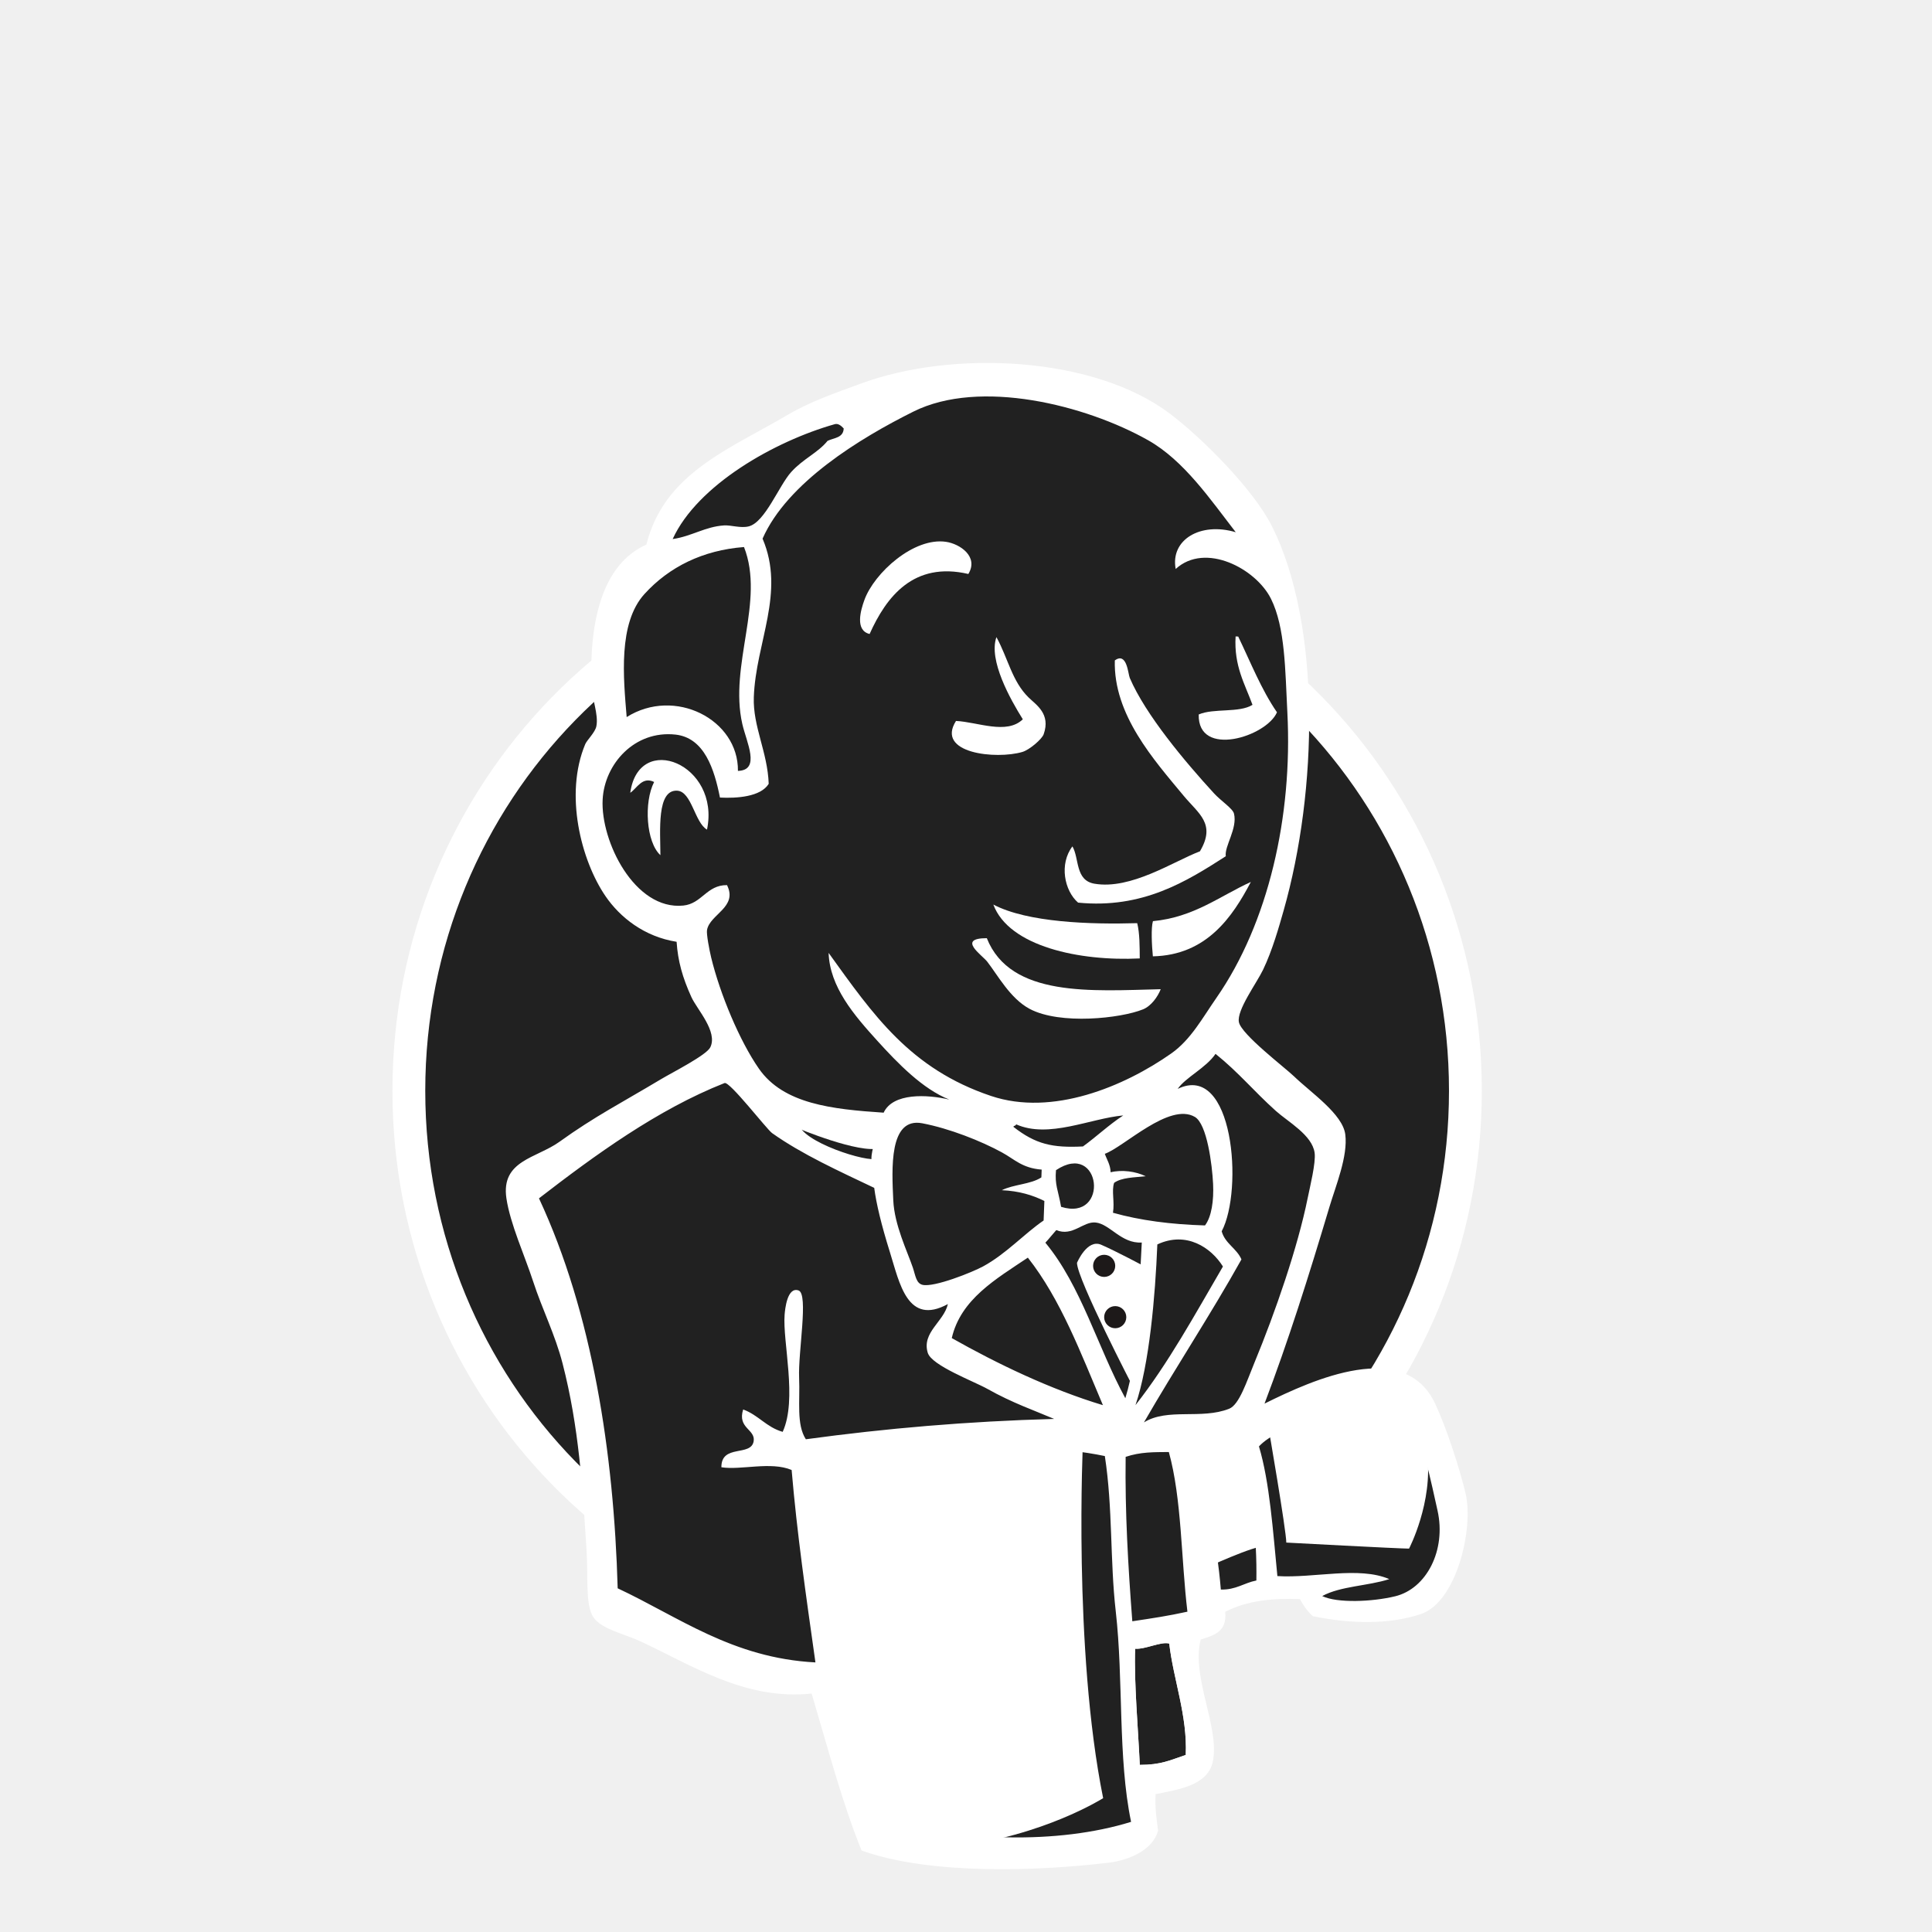
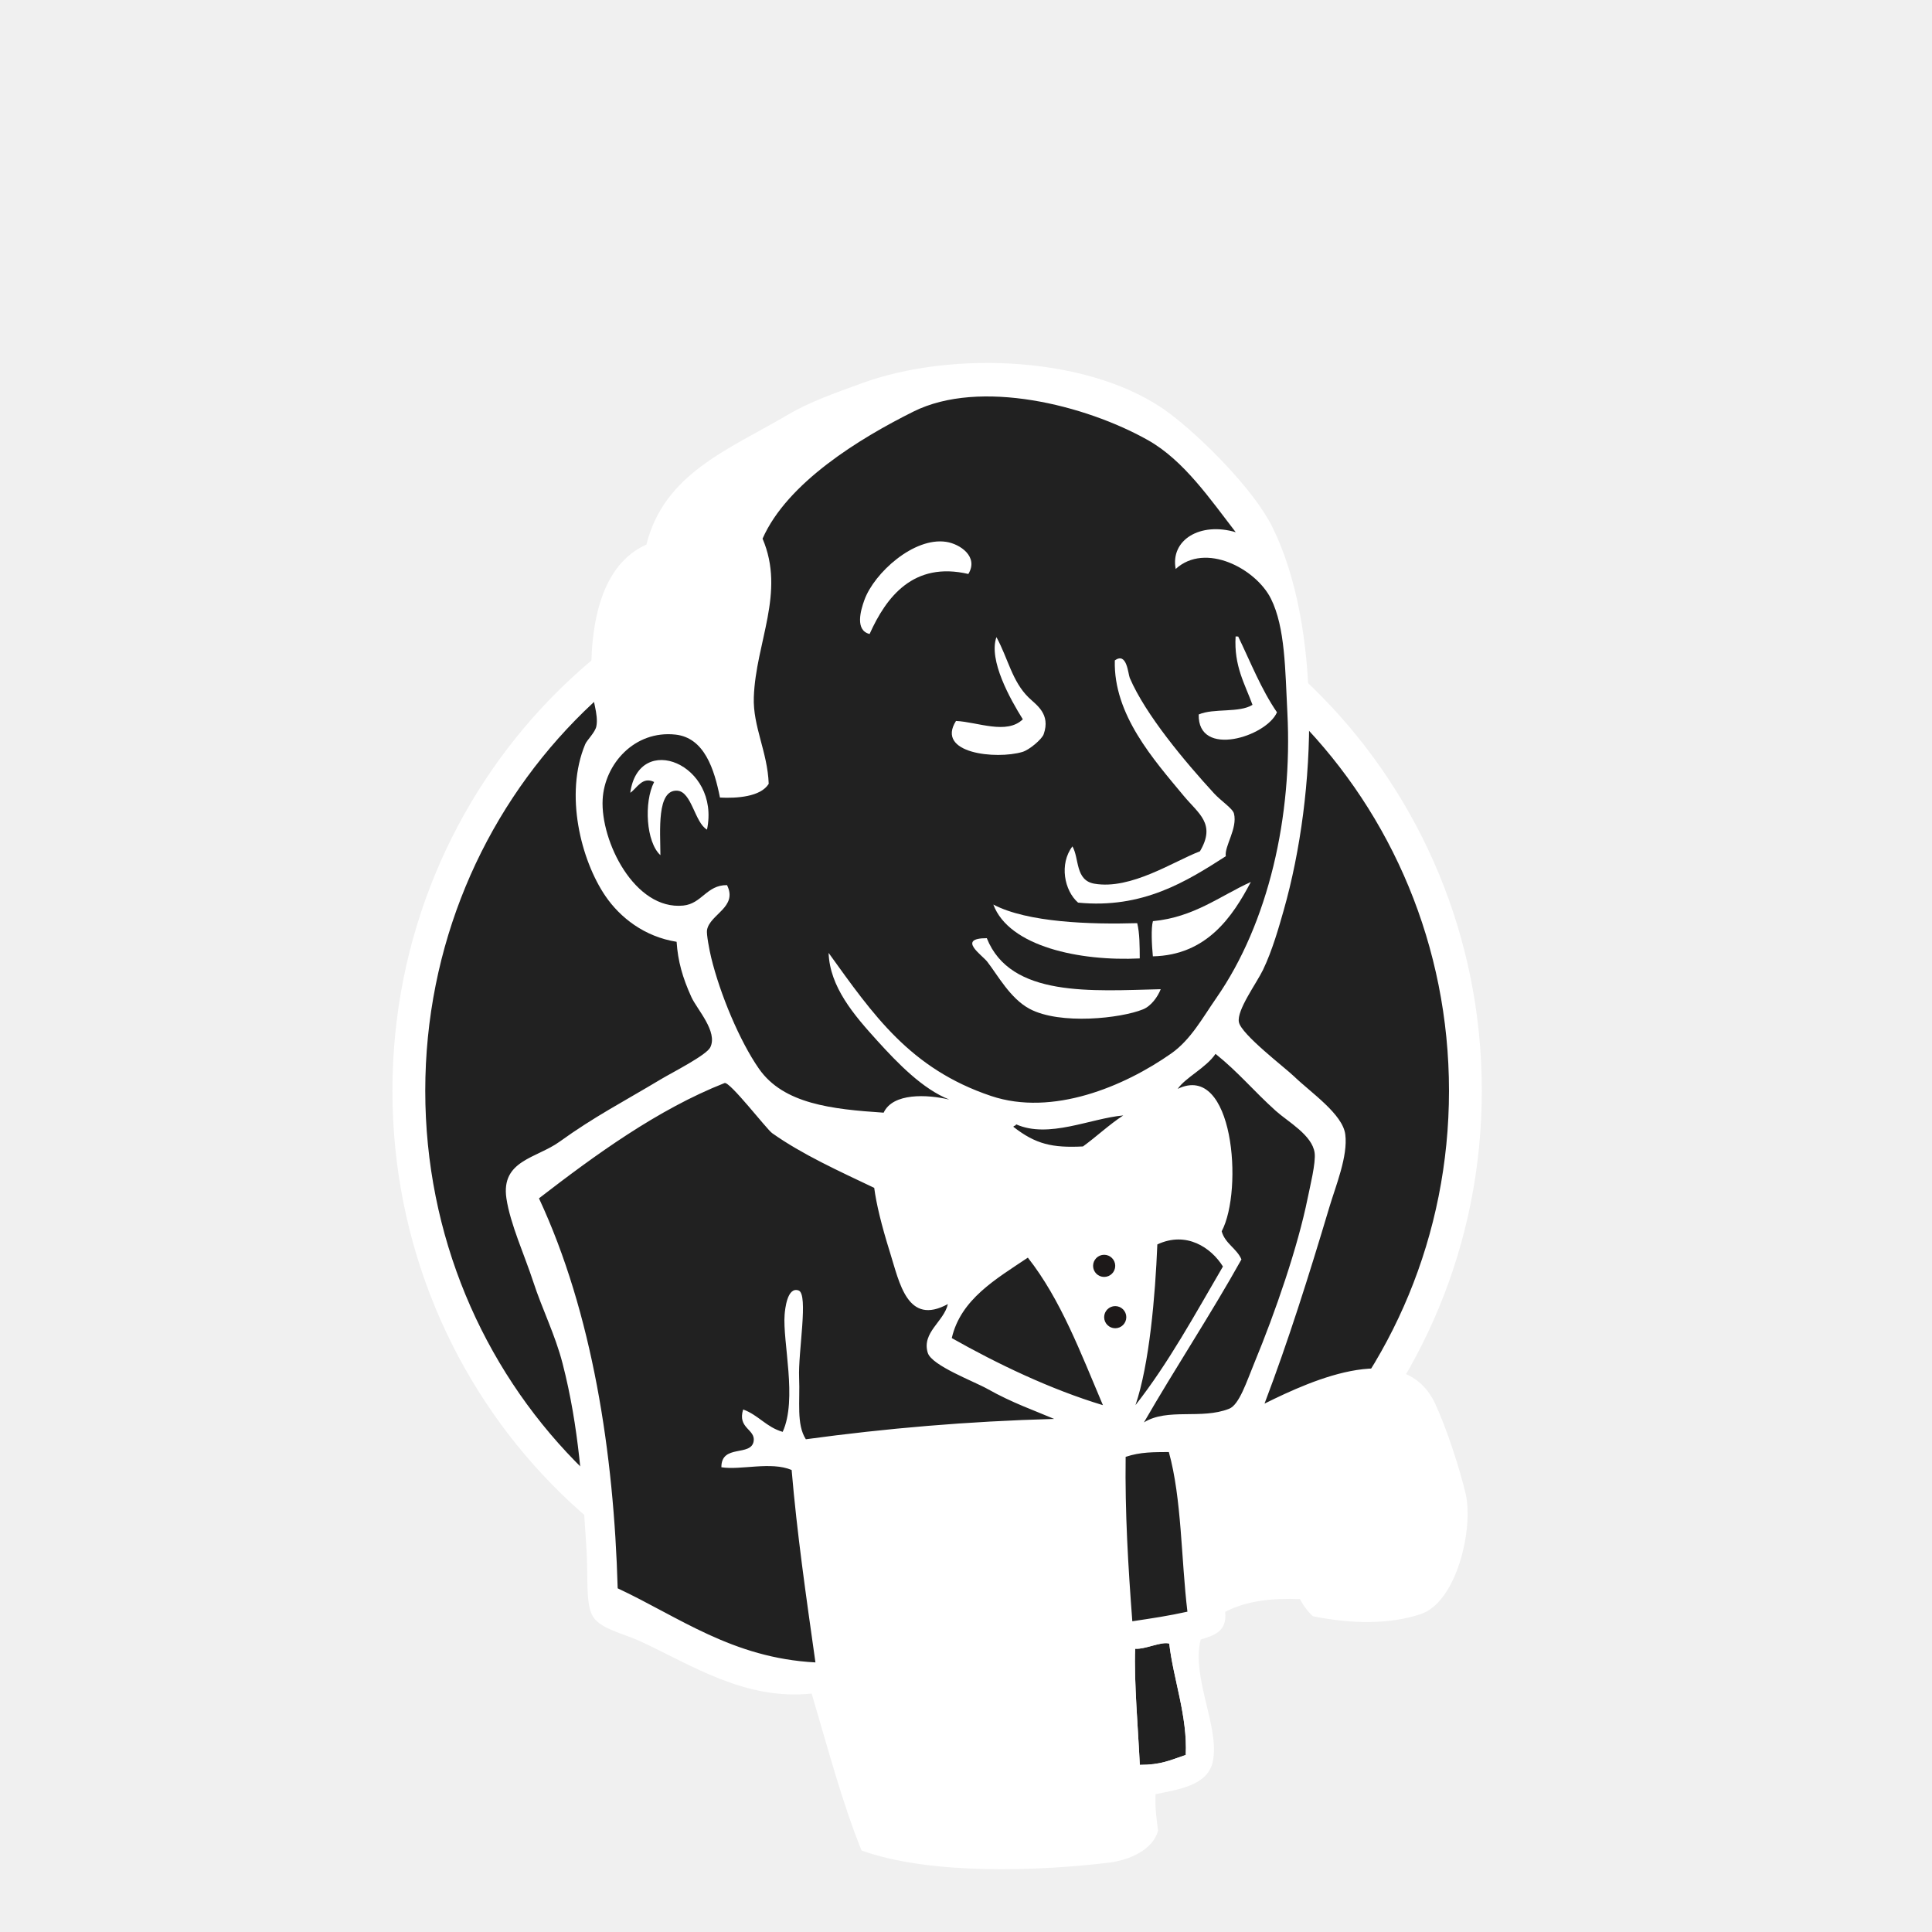
<svg xmlns="http://www.w3.org/2000/svg" id="svg2" version="1.1" width="40" height="40" viewBox="0 0 400 400" xml:space="preserve">
  <defs id="defs6">
    <clipPath clipPathUnits="userSpaceOnUse" id="clipPath18">
      <path d="M 0,2494.84 0,0 l 1804.34,0 0,2494.84 -1804.34,0 z" id="path20" />
    </clipPath>
  </defs>
  <g id="g10" transform="matrix(1.25,0,0,-1.25,0,312)                 translate(65 -60)">
    <g id="g3393">
      <path d="m 177.718,129.264 c 0,-49.429 -39.175,-89.499 -87.5,-89.499 -48.324,0 -87.499,40.07 -87.499,89.499 0,49.43 39.175,89.501 87.499,89.501 48.325,0 87.5,-40.071 87.5,-89.501" style="fill:#212121;fill-opacity:1;fill-rule:evenodd;stroke:none" id="path22" />
      <path d="m 6.284,107.098 c 0,0 -6.334,93.333 79.666,96 l -6,10 -46.666,-15.667 -13.334,-15.333 -11.666,-22.334 -6.667,-26 2,-17.333" style="fill:#212121;fill-opacity:1;fill-rule:nonzero;stroke:none" id="path24" />
      <path d="M 30.288,190.319 C 14.936,174.611 5.436,152.923 5.436,128.93 l 0,0 c 0,-23.988 9.5,-45.679 24.852,-61.384 l 0,0 C 45.648,51.841 66.815,42.15 90.217,42.15 l 0,0 c 23.402,0 44.571,9.691 59.929,25.396 l 0,0 c 15.351,15.705 24.853,37.396 24.853,61.384 l 0,0 c 0,23.993 -9.502,45.681 -24.853,61.389 l 0,0 c -15.358,15.702 -36.527,25.393 -59.929,25.395 l 0,0 C 66.815,215.712 45.648,206.021 30.288,190.319 l 0,0 z M 26.402,63.747 C 10.087,80.433 0,103.493 0,128.93 l 0,0 c 0,25.441 10.087,48.499 26.402,65.186 l 0,0 c 16.312,16.69 38.892,27.035 63.815,27.032 l 0,0 c 24.923,0.003 47.505,-10.342 63.814,-27.032 l 0,0 c 16.317,-16.687 26.405,-39.747 26.403,-65.186 l 0,0 c 0.002,-25.437 -10.086,-48.497 -26.403,-65.183 l 0,0 C 137.722,47.058 115.14,36.714 90.217,36.714 l 0,0 c -24.923,0 -47.503,10.344 -63.815,27.033 l 0,0" style="fill:#fff;fill-opacity:1;fill-rule:nonzero;stroke:none" id="path26" />
      <path d="m 127.051,128.768 -13.334,-2 -18,-2 -11.667,-0.333 -11.333,0.333 -8.667,2.667 -7.667,8.333 -6,17 -1.333,3.667 -8,2.666 -4.667,7.667 -3.333,11 3.667,9.667 8.666,3 7,-3.334 3.334,-7.333 4,0.667 1.333,1.666 -1.333,7.667 -0.334,9.667 2,13.333 -0.078,7.616 6.078,9.717 10.667,7.667 18.667,8 20.666,-3 18,-13 8.334,-13.333 5.333,-9.667 1.333,-24 -4,-20.667 -7.333,-18.333 -7,-9.667" style="fill:#212121;fill-opacity:1;fill-rule:evenodd;stroke:none" id="path28" />
      <path d="m 115.717,71.102 -47.667,-2 0,-8 4,-28 -2,-2.334 -33.333,11.334 -2.334,4 -3.333,37.666 -7.666,22.667 -1.667,5.333 26.666,18.333 8.334,3.334 7.333,-9 6.333,-5.667 7.334,-2.333 3.333,-1 4,-17.333 3,-3.667 7.667,2.667 -5.334,-10.334 29,-13.666 -3.666,-2" style="fill:#212121;fill-opacity:1;fill-rule:evenodd;stroke:none" id="path30" />
-       <path d="m 36.717,187.435 8.666,3 7,-3.334 3.334,-7.333 4,0.667 1,4 -2,7.666 2,18.334 -1.667,10 6,7 13,10.333 -3.667,5 -18.333,-9 -7.667,-6 -4.333,-9.333 -6.667,-9 -2,-10.667 1.334,-11.333" style="fill:#212121;fill-opacity:1;fill-rule:evenodd;stroke:none" id="path32" />
-       <path d="m 50.383,218.768 c 0,0 5,12.333 25,18.333 20,6 1,4.334 1,4.334 l -21.666,-8.334 -8.334,-8.333 -3.666,-6.667 7.666,0.667" style="fill:#212121;fill-opacity:1;fill-rule:evenodd;stroke:none" id="path34" />
-       <path d="m 40.383,189.768 c 0,0 -7,23.334 19.667,26.667 l -1,4 -18.333,-4.334 -5.334,-17.333 1.334,-11.333 3.666,2.333" style="fill:#212121;fill-opacity:1;fill-rule:evenodd;stroke:none" id="path36" />
+       <path d="m 36.717,187.435 8.666,3 7,-3.334 3.334,-7.333 4,0.667 1,4 -2,7.666 2,18.334 -1.667,10 6,7 13,10.333 -3.667,5 -18.333,-9 -7.667,-6 -4.333,-9.333 -6.667,-9 -2,-10.667 1.334,-11.333" style="fill:#fff;fill-opacity:1;fill-rule:evenodd;stroke:none" id="path32" />
+       <path d="m 50.383,218.768 c 0,0 5,12.333 25,18.333 20,6 1,4.334 1,4.334 l -21.666,-8.334 -8.334,-8.333 -3.666,-6.667 7.666,0.667" style="fill:#fff;fill-opacity:1;fill-rule:evenodd;stroke:none" id="path34" />
+       <path d="m 40.383,189.768 c 0,0 -7,23.334 19.667,26.667 l -1,4 -18.333,-4.334 -5.334,-17.333 1.334,-11.333 3.666,2.333" style="fill:#fff;fill-opacity:1;fill-rule:evenodd;stroke:none" id="path36" />
      <path d="m 51.05,158.768 4.364,4.229 c 0,0 1.97,-0.229 2.303,-2.562 0.333,-2.334 1.333,-23.334 15.666,-34.668 1.307,-1.034 -10.666,1.668 -10.666,1.668 l -10.667,16.666" style="fill:#212121;fill-opacity:1;fill-rule:evenodd;stroke:none" id="path38" />
      <path d="m 112.385,165.101 c 0,0 0.777,10.104 3.498,9.327 2.721,-0.777 2.721,-3.498 2.721,-3.498 0,0 -6.608,-4.275 -6.219,-5.829" style="fill:#212121;fill-opacity:1;fill-rule:evenodd;stroke:none" id="path40" />
      <path d="m 140.05,202.101 c 0,0 -5.494,-1.16 -6,-6 -0.506,-4.841 6,-1 7,-0.667" style="fill:#212121;fill-opacity:1;fill-rule:nonzero;stroke:none" id="path42" />
      <path d="m 99.717,201.767 c 0,0 -7.334,-1 -7.334,-5.666 0,-4.667 8.334,-4.334 10.667,-2.334" style="fill:#212121;fill-opacity:1;fill-rule:nonzero;stroke:none" id="path44" />
      <path d="m 54.383,180.101 c 0,0 -12.667,7.667 -14,0.333 -1.333,-7.333 -4.334,-12.667 2,-20.333 l -4.333,1.333 -4,10.333 -1.333,10 7.666,8.001 8.667,-0.667 5,-4 0.333,-5" style="fill:#212121;fill-opacity:1;fill-rule:evenodd;stroke:none" id="path46" />
      <path d="m 60.383,201.101 c 0,0 5.667,29.333 34.334,35 23.601,4.665 35.999,-1 40.666,-6.333 0,0 -21,24.999 -41,17.333 -20,-7.667 -34.666,-21.667 -34.333,-30.666 0.568,-15.328 0.333,-15.334 0.333,-15.334" style="fill:#212121;fill-opacity:1;fill-rule:evenodd;stroke:none" id="path48" />
      <path d="m 137.717,226.435 c 0,0 -9.666,0.333 -10,-8.334 0,0 -0.001,-1.333 0.666,-2.666 0,0 7.668,8.667 12.334,4" style="fill:#212121;fill-opacity:1;fill-rule:evenodd;stroke:none" id="path50" />
      <path d="m 95.389,214.532 c 0,0 -1.664,13.303 -13.006,5.569 -7.333,-5 -6.666,-12 -5.333,-13.333 1.333,-1.334 0.971,-4.019 1.986,-2.176 1.014,1.843 0.68,7.843 4.348,9.509 3.667,1.667 9.678,3.529 12.006,0.431" style="fill:#212121;fill-opacity:1;fill-rule:evenodd;stroke:none" id="path52" />
      <path d="m 64.05,124.435 -31.333,-14 c 0,0 13,-51.667 6.333,-67.667 l -4.667,1.666 -0.333,19.667 -8.666,37.333 -3.667,10.334 32.666,21.999 9.667,-9.332" style="fill:#212121;fill-opacity:1;fill-rule:evenodd;stroke:none" id="path54" />
      <path d="m 67.272,95.858 4.445,-5.424 0,-20 -5.334,0 c 0,0 -0.666,14 -0.666,15.667 0,1.667 0.666,7.667 0.666,7.667" style="fill:#212121;fill-opacity:1;fill-rule:evenodd;stroke:none" id="path56" />
      <path d="m 67.383,67.434 -15,-0.666 4.334,-3 10.666,-1.667" style="fill:#212121;fill-opacity:1;fill-rule:evenodd;stroke:none" id="path58" />
      <path d="m 118.717,70.768 12.333,0.333 3,-30.667 -12.667,-1.666 -2.666,32" style="fill:#212121;fill-opacity:1;fill-rule:evenodd;stroke:none" id="path60" />
      <path d="m 122.05,70.768 18.667,1 c 0,0 7.666,19.333 7.666,20.333 0,1 6.667,28 6.667,28 l -15,15.666 -3,2.667 -8,-8 0,-31 -7,-28.666" style="fill:#212121;fill-opacity:1;fill-rule:evenodd;stroke:none" id="path62" />
      <path d="m 130.383,73.101 -11.666,-2.333 1.666,-9.334 c 4.333,-2 11.667,3.334 11.667,3.334" style="fill:#212121;fill-opacity:1;fill-rule:evenodd;stroke:none" id="path64" />
      <path d="m 130.717,131.434 23.333,-17.333 0.667,8 -17.667,16.333 -6.333,-7" style="fill:#212121;fill-opacity:1;fill-rule:evenodd;stroke:none" id="path66" />
      <path d="M 78.951,5.098 72.05,33.102 68.617,53.765 68.05,69.102 l 31.235,1.663 19.433,0.003 -1.767,-35.003 3,-27 -0.333,-5 -25.333,-2 -15.334,3.333" style="fill:#ffffff;fill-opacity:1;fill-rule:evenodd;stroke:none" id="path68" />
-       <path d="m 114.383,71.101 c 0,0 -1.666,-34.667 3.334,-59.333 0,0 -10,-6.334 -24.667,-8 l 28,1 3.333,2 -4,54.666 -1,11.668" style="fill:#212121;fill-opacity:1;fill-rule:evenodd;stroke:none" id="path70" />
+       <path d="m 114.383,71.101 c 0,0 -1.666,-34.667 3.334,-59.333 0,0 -10,-6.334 -24.667,-8 l 28,1 3.333,2 -4,54.666 -1,11.668" style="fill:#fff;fill-opacity:1;fill-rule:evenodd;stroke:none" id="path70" />
      <path d="m 134.618,43.098 13,3.667 24.666,1.333 3.667,11.333 -6.667,19.667 -7.666,1 -10.667,-3.333 -10.234,-4.997 -5.433,0.997 -4.234,-1.664" style="fill:#ffffff;fill-opacity:1;fill-rule:evenodd;stroke:none" id="path72" />
-       <path d="m 134.383,49.768 c 0,0 8.666,3.999 10,3.666 l -3.666,18.334 4.333,1.666 c 0,0 3,-17.333 3,-19.333 0,0 18.666,-1 20.333,-1 0,0 4,7.667 3,15.667 l 3.667,-10.667 0.333,-6 -5.333,-8 -6,-1.333 -10,0.333 -3.333,4.333 -11.667,-1.666 -3.667,-1.334" style="fill:#212121;fill-opacity:1;fill-rule:evenodd;stroke:none" id="path74" />
+       <path d="m 134.383,49.768 c 0,0 8.666,3.999 10,3.666 l -3.666,18.334 4.333,1.666 c 0,0 3,-17.333 3,-19.333 0,0 18.666,-1 20.333,-1 0,0 4,7.667 3,15.667 l 3.667,-10.667 0.333,-6 -5.333,-8 -6,-1.333 -10,0.333 -3.333,4.333 -11.667,-1.666 -3.667,-1.334" style="fill:#fff;fill-opacity:1;fill-rule:evenodd;stroke:none" id="path74" />
      <path d="m 121.284,73.431 -7.333,18.667 -7.667,11 c 0,0 1.666,4.667 4,4.667 2.334,0 7.667,0 7.667,0 l 7.333,-2.667 -0.666,-12.333 -3.334,-19.334" style="fill:#ffffff;fill-opacity:1;fill-rule:nonzero;stroke:none" id="path76" />
-       <path d="m 122.717,79.768 c 0,0 -9.334,17.999 -9.334,20.666 0,0 1.666,4 4,3 2.334,-1 7.334,-3.666 7.334,-3.666 l 0,6.333 -11.334,2.334 -7.666,-1 13,-30.667 2.666,-0.334" style="fill:#212121;fill-opacity:1;fill-rule:evenodd;stroke:none" id="path78" />
+       <path d="m 122.717,79.768 c 0,0 -9.334,17.999 -9.334,20.666 0,0 1.666,4 4,3 2.334,-1 7.334,-3.666 7.334,-3.666 l 0,6.333 -11.334,2.334 -7.666,-1 13,-30.667 2.666,-0.334" style="fill:#fff;fill-opacity:1;fill-rule:evenodd;stroke:none" id="path78" />
      <path d="m 81.951,123.764 -9.234,1.004 -8.667,2.667 0,-3 4.235,-4.67 13.333,-6" style="fill:#ffffff;fill-opacity:1;fill-rule:nonzero;stroke:none" id="path80" />
-       <path d="m 67.051,122.765 c 0,0 10.334,-4.334 13.667,-3.334 l 0.332,-3.996 -9.332,1.996 -5.667,4 1,1.334" style="fill:#212121;fill-opacity:1;fill-rule:evenodd;stroke:none" id="path82" />
-       <path d="m 121.617,107.431 c 0,0 -2.334,3.334 -0.667,4.334 1.667,1 3.334,-0.001 4.334,1.666 1,1.667 0,2.667 0.333,4.667 0.333,2 2.001,2.334 3.667,2.667 1.666,0.333 6.334,1 7,-0.667 l -2,6 -4,1.333 -12.667,-7.333 -0.667,-3.667 0,-7.333" style="fill:#212121;fill-opacity:1;fill-rule:evenodd;stroke:none" id="path96" />
-       <path d="m 86.617,96.431 c -0.4,5.202 -0.824,10.397 -1.296,15.594 -0.706,7.76 1.864,6.406 8.591,6.406 1.027,0 6.326,-1.225 6.705,-2 1.818,-3.713 -3.04,-2.888 2.094,-5.688 4.334,-2.363 11.99,1.435 10.239,6.688 -0.98,1.168 -5.106,0.364 -6.585,1.131 -2.604,1.35 -5.208,2.7 -7.812,4.05 -3.313,1.719 -10.971,4.225 -14.503,1.823 -8.95,-6.087 0.565,-21.296 3.758,-27.646" style="fill:#212121;fill-opacity:1;fill-rule:evenodd;stroke:none" id="path98" />
+       <path d="m 67.051,122.765 c 0,0 10.334,-4.334 13.667,-3.334 l 0.332,-3.996 -9.332,1.996 -5.667,4 1,1.334" style="fill:#fff;fill-opacity:1;fill-rule:evenodd;stroke:none" id="path82" />
+       <path d="m 134.582,106.63 c -5.656,0.166 -10.766,0.838 -15.24,2.1 0.304,1.834 -0.265,3.634 0.192,4.955 1.247,0.898 3.337,0.884 5.222,1.095 -1.63,0.801 -3.92,1.118 -5.801,0.655 -0.044,1.273 -0.615,2.062 -0.961,3.058 3.18,1.135 10.687,8.576 14.91,6.112 2.012,-1.172 2.867,-7.866 3.023,-11.121 0.13,-2.7 -0.245,-5.424 -1.345,-6.854" style="fill:#fff;fill-opacity:1;fill-rule:evenodd;stroke:none" id="path84" />
+       <path d="m 134.582,106.63 c -5.656,0.166 -10.766,0.838 -15.24,2.1 0.304,1.834 -0.265,3.634 0.192,4.955 1.247,0.898 3.337,0.884 5.222,1.095 -1.63,0.801 -3.92,1.118 -5.801,0.655 -0.044,1.273 -0.615,2.062 -0.961,3.058 3.18,1.135 10.687,8.576 14.91,6.112 2.012,-1.172 2.867,-7.866 3.023,-11.121 0.13,-2.7 -0.245,-5.424 -1.345,-6.854 z" style="fill:none;stroke:#fff;stroke-width:2;stroke-linecap:butt;stroke-linejoin:miter;stroke-miterlimit:4;stroke-opacity:1;stroke-dasharray:none" id="path86" />
+       <path d="m 107.535,115.876 c -0.015,-0.428 -0.033,-0.859 -0.05,-1.291 -1.766,-1.16 -4.617,-1.146 -6.555,-2.121 2.857,-0.125 5.106,-0.813 7.052,-1.783 -0.043,-1.078 -0.084,-2.155 -0.126,-3.233 -3.237,-2.216 -6.194,-5.516 -10.005,-7.594 -1.802,-0.983 -8.126,-3.512 -10.043,-3.065 -1.085,0.252 -1.182,1.598 -1.616,2.867 -0.924,2.717 -3.051,7.042 -3.236,11.132 -0.236,5.166 -0.758,13.824 4.809,12.76 4.491,-0.857 9.715,-2.926 13.193,-4.826 2.125,-1.162 3.354,-2.598 6.578,-2.846" style="fill:#fff;fill-opacity:1;fill-rule:evenodd;stroke:none" id="path88" />
+       <path d="m 107.535,115.876 c -0.015,-0.428 -0.033,-0.859 -0.05,-1.291 -1.766,-1.16 -4.617,-1.146 -6.555,-2.121 2.857,-0.125 5.106,-0.813 7.052,-1.783 -0.043,-1.078 -0.084,-2.155 -0.126,-3.233 -3.237,-2.216 -6.194,-5.516 -10.005,-7.594 -1.802,-0.983 -8.126,-3.512 -10.043,-3.065 -1.085,0.252 -1.182,1.598 -1.616,2.867 -0.924,2.717 -3.051,7.042 -3.236,11.132 -0.236,5.166 -0.758,13.824 4.809,12.76 4.491,-0.857 9.715,-2.926 13.193,-4.826 2.125,-1.162 3.354,-2.598 6.578,-2.846 z" style="fill:none;stroke:#fff;stroke-width:2;stroke-linecap:butt;stroke-linejoin:miter;stroke-miterlimit:4;stroke-opacity:1;stroke-dasharray:none" id="path90" />
+       <path d="m 110.75,109.712 c -0.494,2.814 -1.065,3.617 -0.844,6.072 7.505,5.004 8.914,-8.595 0.844,-6.072" style="fill:#fff;fill-opacity:1;fill-rule:evenodd;stroke:none" id="path92" />
+       <path d="m 110.75,109.712 c -0.494,2.814 -1.065,3.617 -0.844,6.072 7.505,5.004 8.914,-8.595 0.844,-6.072 z" style="fill:none;stroke:#fff;stroke-width:2;stroke-linecap:butt;stroke-linejoin:miter;stroke-miterlimit:4;stroke-opacity:1;stroke-dasharray:none" id="path94" />
+       <path d="m 121.617,107.431 c 0,0 -2.334,3.334 -0.667,4.334 1.667,1 3.334,-0.001 4.334,1.666 1,1.667 0,2.667 0.333,4.667 0.333,2 2.001,2.334 3.667,2.667 1.666,0.333 6.334,1 7,-0.667 l -2,6 -4,1.333 -12.667,-7.333 -0.667,-3.667 0,-7.333" style="fill:#fff;fill-opacity:1;fill-rule:evenodd;stroke:none" id="path96" />
+       <path d="m 86.617,96.431 c -0.4,5.202 -0.824,10.397 -1.296,15.594 -0.706,7.76 1.864,6.406 8.591,6.406 1.027,0 6.326,-1.225 6.705,-2 1.818,-3.713 -3.04,-2.888 2.094,-5.688 4.334,-2.363 11.99,1.435 10.239,6.688 -0.98,1.168 -5.106,0.364 -6.585,1.131 -2.604,1.35 -5.208,2.7 -7.812,4.05 -3.313,1.719 -10.971,4.225 -14.503,1.823 -8.95,-6.087 0.565,-21.296 3.758,-27.646" style="fill:#fff;fill-opacity:1;fill-rule:evenodd;stroke:none" id="path98" />
      <path d="m 95.389,214.532 c -9.085,2.116 -13.6,-3.802 -16.354,-9.94 -2.459,0.596 -1.48,3.94 -0.859,5.644 1.626,4.472 8.18,10.425 13.534,9.618 2.304,-0.347 5.423,-2.454 3.679,-5.322" style="fill:#fff;fill-opacity:1;fill-rule:evenodd;stroke:none" id="path100" />
      <path d="m 139.655,204.186 c 0.143,-0.006 0.288,-0.011 0.431,-0.017 2.053,-4.265 3.83,-8.783 6.42,-12.548 -1.735,-4.041 -13.138,-7.617 -12.962,-0.361 2.466,1.078 6.723,0.22 8.909,1.597 -1.264,3.469 -3.088,6.422 -2.798,11.329" style="fill:#fff;fill-opacity:1;fill-rule:evenodd;stroke:none" id="path102" />
      <path d="m 100.04,204.075 c 1.948,-3.571 2.582,-7.323 5.351,-10.022 1.247,-1.215 3.672,-2.696 2.47,-6.075 -0.281,-0.797 -2.334,-2.574 -3.519,-2.923 -4.329,-1.278 -14.416,-0.264 -11,5.133 3.58,-0.167 8.392,-2.325 11.068,0.274 -2.055,3.285 -5.719,9.784 -4.37,13.613" style="fill:#fff;fill-opacity:1;fill-rule:evenodd;stroke:none" id="path104" />
      <path d="m 138.03,167.781 c -6.518,-4.187 -13.786,-8.74 -24.466,-7.684 -2.282,1.984 -3.152,6.399 -0.935,9.315 1.154,-1.984 0.429,-5.633 3.645,-6.182 6.06,-1.037 13.113,3.707 17.472,5.365 2.703,4.557 -0.233,6.233 -2.668,9.166 -4.985,6.009 -11.672,13.457 -11.429,22.453 2.015,1.461 2.189,-2.23 2.478,-2.902 2.603,-6.092 9.154,-13.883 13.935,-19.097 1.174,-1.284 3.107,-2.516 3.322,-3.365 0.62,-2.469 -1.613,-5.427 -1.354,-7.069" style="fill:#fff;fill-opacity:1;fill-rule:evenodd;stroke:none" id="path106" />
      <path d="m 52.102,172.189 c -2.043,1.166 -2.529,6.302 -4.928,6.448 -3.428,0.208 -2.803,-6.663 -2.789,-10.681 -2.359,2.142 -2.774,8.737 -1.041,12.124 -1.975,0.97 -2.857,-1.07 -3.953,-1.789 1.408,10.23 14.965,4.745 12.711,-6.102" style="fill:#fff;fill-opacity:1;fill-rule:evenodd;stroke:none" id="path108" />
      <path d="m 142.18,163.521 c -3.034,-5.775 -7.326,-12.135 -16.229,-12.32 -0.181,1.865 -0.32,4.703 0.01,5.826 6.806,0.654 11.008,4.118 16.219,6.494" style="fill:#fff;fill-opacity:1;fill-rule:evenodd;stroke:none" id="path110" />
      <path d="m 99.527,159.777 c 5.678,-2.986 16.114,-3.307 23.832,-3.081 0.414,-1.691 0.404,-3.78 0.42,-5.842 -9.921,-0.495 -21.651,1.96 -24.252,8.923" style="fill:#fff;fill-opacity:1;fill-rule:evenodd;stroke:none" id="path112" />
      <path d="m 98.447,154.209 c 3.927,-9.859 17.423,-8.724 28.804,-8.452 -0.501,-1.28 -1.587,-2.792 -2.937,-3.339 -3.647,-1.484 -13.706,-2.61 -18.769,0.079 -3.211,1.707 -5.274,5.564 -7.033,7.825 -0.85,1.092 -5.08,3.881 -0.064,3.887" style="fill:#fff;fill-opacity:1;fill-rule:evenodd;stroke:none" id="path114" />
      <path d="m 137.556,99.826 c -4.608,-7.892 -9.017,-15.998 -14.484,-22.959 2.292,6.739 3.273,18.018 3.619,26.617 4.795,2.244 8.901,-0.505 10.865,-3.658" style="fill:#212121;fill-opacity:1;fill-rule:evenodd;stroke:none" id="path116" />
      <path d="m 162.352,71.461 c -5.159,-1.033 -8.784,-6.047 -13.817,-5.725 2.766,3.899 7.613,5.543 13.817,5.725" style="fill:#fff;fill-opacity:1;fill-rule:evenodd;stroke:none" id="path118" />
      <path d="m 164.628,63.387 c -4.205,-0.444 -9.144,-1.125 -13.409,-0.774 2.019,3.084 9.798,2.02 13.409,0.774" style="fill:#fff;fill-opacity:1;fill-rule:evenodd;stroke:none" id="path120" />
      <path d="m 166.085,56.426 c -4.726,-0.102 -10.6,-0.008 -15.092,0.369 2.657,2.854 12.027,1.059 15.092,-0.369" style="fill:#fff;fill-opacity:1;fill-rule:evenodd;stroke:none" id="path122" />
      <path d="m 128.664,37.377 c 0.678,-5.935 3.031,-11.949 2.736,-18.449 -2.613,-0.881 -4.114,-1.652 -7.615,-1.647 -0.247,5.524 -0.986,13.969 -0.765,19.235 1.722,-0.114 4.261,1.23 5.644,0.861" style="fill:#212121;fill-opacity:1;fill-rule:evenodd;stroke:none" id="path124" />
      <path d="m 121.045,124.849 c -2.373,-1.549 -4.394,-3.483 -6.673,-5.137 -5.054,-0.25 -7.812,0.35 -11.525,3.252 0.061,0.233 0.434,0.129 0.448,0.415 5.41,-2.411 12.287,0.982 17.75,1.47" style="fill:#212121;fill-opacity:1;fill-rule:evenodd;stroke:none" id="path126" />
      <path d="m 92.644,87.971 c 1.486,6.441 7.311,9.777 12.6,13.324 5.459,-6.928 8.779,-15.838 12.435,-24.436 -8.638,2.604 -17.464,6.829 -25.035,11.112" style="fill:#212121;fill-opacity:1;fill-rule:evenodd;stroke:none" id="path128" />
      <path d="m 123.02,36.516 c -0.221,-5.266 0.518,-13.711 0.765,-19.235 3.501,-0.005 5.002,0.766 7.615,1.647 0.295,6.5 -2.058,12.514 -2.736,18.449 -1.383,0.369 -3.922,-0.975 -5.644,-0.861 z M 68.506,66.465 C 70.814,45.242 74.158,27.401 80.291,8.608 93.902,4.475 110.311,4.115 122.342,7.844 120.133,18.451 121.098,31.365 119.807,42.684 c -0.973,8.508 -0.477,17.068 -1.811,25.748 -14.578,3.033 -35.184,0.709 -49.49,-1.967 z m 52.937,1.834 c -0.123,-9.115 0.408,-18.106 1.104,-27.232 3.5,0.525 5.875,0.876 9.127,1.589 -1.056,8.786 -0.926,18.672 -3.077,26.444 -2.486,-0.024 -4.675,0.029 -7.154,-0.801 z m 17.755,1.469 c -1.661,0.381 -3.595,0.015 -5.182,-0.016 0.746,-7.43 2.556,-15.629 3.193,-23.428 2.497,-0.078 3.831,1.1 5.885,1.496 0.11,6.846 -0.598,16.278 -3.896,21.948 z m 26.884,-24.563 c 5.205,1.264 8.478,7.639 7.022,14.186 -0.977,4.4 -2.717,12.685 -4.579,15.5 -1.376,2.082 -5.107,4.808 -8.086,2.9 -4.846,-3.103 -13.383,-4.004 -16.917,-7.76 1.772,-5.9 2.322,-14.004 3.053,-21.48 6.054,-0.377 13.503,1.666 18.538,-0.502 -3.515,-1.139 -8.076,-1.148 -11.113,-2.807 2.482,-1.199 8.293,-0.957 12.082,-0.037 z M 117.679,76.859 c -3.656,8.598 -6.976,17.508 -12.435,24.436 C 99.955,97.748 94.131,94.412 92.644,87.971 100.215,83.688 109.041,79.463 117.679,76.859 z m 9.012,26.625 c -0.346,-8.599 -1.327,-19.878 -3.619,-26.617 5.467,6.961 9.876,15.067 14.484,22.959 -1.964,3.153 -6.07,5.902 -10.865,3.658 z m -10.216,3.63 c -2.071,0.223 -3.829,-2.381 -6.522,-1.255 -0.617,-0.682 -1.178,-1.421 -1.807,-2.087 5.948,-7.168 8.651,-17.338 13.245,-25.762 2.465,8.092 2.181,16.957 2.724,25.789 -3.387,-0.215 -5.266,3.063 -7.64,3.315 z m -6.569,8.67 c -0.221,-2.455 0.35,-3.258 0.844,-6.072 8.07,-2.523 6.661,11.076 -0.844,6.072 z m -8.949,2.938 c -3.477,1.9 -8.701,3.969 -13.193,4.826 -5.567,1.065 -5.046,-7.594 -4.809,-12.76 0.185,-4.09 2.312,-8.415 3.236,-11.132 0.434,-1.269 0.531,-2.615 1.616,-2.867 1.917,-0.447 8.241,2.082 10.043,3.065 3.811,2.078 6.768,5.378 10.005,7.594 0.042,1.078 0.083,2.155 0.126,3.233 -1.946,0.97 -4.195,1.658 -7.052,1.783 1.938,0.975 4.789,0.961 6.555,2.121 0.017,0.432 0.035,0.863 0.05,1.291 -3.224,0.248 -4.453,1.684 -6.578,2.846 z m -33.214,6.033 c -2.886,-2.93 8.095,-6.924 11.591,-7.139 -0.019,1.854 1.057,3.602 0.84,4.932 -4.152,0.729 -9.609,0.248 -12.43,2.207 z m 35.552,-1.376 c -0.014,-0.286 -0.387,-0.182 -0.448,-0.415 3.713,-2.902 6.471,-3.502 11.525,-3.252 2.279,1.654 4.3,3.588 6.673,5.137 -5.463,-0.488 -12.34,-3.881 -17.75,-1.47 z m 32.632,-9.895 c -0.156,3.255 -1.011,9.949 -3.023,11.121 -4.223,2.465 -11.73,-4.977 -14.91,-6.112 0.346,-0.996 0.917,-1.785 0.961,-3.058 1.881,0.463 4.171,0.146 5.801,-0.655 -1.885,-0.211 -3.975,-0.197 -5.222,-1.095 -0.457,-1.321 0.112,-3.121 -0.192,-4.955 4.474,-1.262 9.584,-1.934 15.24,-2.1 1.1,1.43 1.475,4.154 1.345,6.854 z m -73.042,8.437 c -0.906,0.646 -7.037,8.623 -7.877,8.292 C 43.914,125.838 33.541,118.273 24.271,111.118 33.109,92.154 36.677,68.92 37.307,46.526 47.432,41.791 56.324,34.965 70.062,34.252 68.473,45.5 67.022,55.535 66.119,66.125 c -3.452,1.455 -8.404,-0.066 -11.635,0.451 -0.027,3.893 4.934,1.705 5.347,4.323 0.311,1.98 -2.73,2.13 -1.739,5.248 2.525,-0.918 3.852,-2.946 6.545,-3.707 2.461,5.384 -0.034,14.91 0.32,19.41 0.067,0.845 0.422,4.681 2.314,4.008 1.675,-0.596 -0.096,-10.202 0.088,-14.461 0.167,-3.924 -0.474,-7.721 1.115,-10.184 13.275,1.807 26.766,2.975 41.129,3.369 -3.16,1.356 -6.914,2.639 -11.03,4.959 -2.231,1.258 -9.264,3.875 -9.908,5.994 -1.027,3.377 2.695,5.176 3.332,8.071 -6.701,-3.655 -8.008,3.503 -9.594,8.574 -1.436,4.593 -2.254,8.024 -2.606,10.673 -5.773,2.752 -11.944,5.539 -16.913,9.068 z m 67.179,7.327 c 9.243,4.482 10.909,-16.751 7.286,-23.591 0.56,-2.04 2.486,-2.821 3.272,-4.655 -5.158,-9.24 -10.887,-17.865 -16.15,-26.996 3.915,2.437 9.507,0.436 14.114,2.26 1.684,0.666 2.903,4.521 4.178,7.605 3.507,8.485 7.189,19.182 8.827,27.279 0.37,1.845 1.378,5.865 1.152,7.507 -0.403,2.94 -4.392,5.12 -6.421,6.938 -3.738,3.358 -6.092,6.313 -9.991,9.453 -1.581,-2.334 -4.974,-3.902 -6.267,-5.8 z m -88.318,81.968 c -4.404,-4.846 -3.482,-13.926 -2.949,-20.386 7.961,5.008 18.527,-0.396 18.428,-8.914 3.801,0.101 1.42,4.747 0.732,7.74 -2.247,9.776 3.785,20.397 0.274,29.337 -6.818,-0.517 -12.42,-3.302 -16.484,-7.777 z m 31.514,28.126 c -9.971,-2.826 -22.749,-10.071 -26.846,-19.028 3.173,0.461 5.375,2.061 8.505,2.259 1.183,0.077 2.732,-0.496 4.092,-0.158 2.709,0.672 4.995,6.746 7.039,9.006 1.992,2.207 4.387,3.15 6.025,5.162 1.053,0.508 2.609,0.473 2.669,2.054 -0.456,0.488 -0.937,0.86 -1.484,0.705 z m 51.903,-2.658 c -10.349,5.839 -27.866,10.231 -38.875,4.743 -8.883,-4.429 -20.89,-11.757 -24.984,-21.043 3.824,-8.961 -1.133,-17.172 -1.449,-26.27 -0.168,-4.841 2.279,-9.067 2.467,-14.337 -1.309,-2.159 -5.307,-2.425 -8.074,-2.277 -0.932,4.662 -2.562,9.902 -7.363,10.428 -6.793,0.743 -11.76,-4.879 -12.068,-10.754 -0.365,-6.909 5.307,-18.36 13.346,-17.565 3.106,0.307 3.868,3.42 7.252,3.388 1.834,-3.659 -2.829,-4.808 -3.309,-7.425 -0.125,-0.676 0.387,-3.318 0.684,-4.557 1.46,-6.033 4.715,-13.841 7.919,-18.434 4.066,-5.826 12.056,-6.704 20.65,-7.275 1.535,3.307 7.19,3.035 10.875,2.17 -4.416,1.749 -8.521,5.989 -11.924,9.742 -3.908,4.306 -7.867,8.925 -8.067,14.553 7.386,-10.246 13.487,-19.194 26.917,-23.701 10.162,-3.408 22.03,1.562 29.838,7.045 3.24,2.279 5.174,5.895 7.477,9.205 8.617,12.395 12.638,30.087 11.754,47.235 -0.364,7.072 -0.348,14.12 -2.721,18.878 -2.48,4.975 -10.868,9.426 -15.778,4.926 -0.91,4.838 4.083,7.83 9.948,6.089 -4.182,5.397 -8.571,11.882 -14.515,15.236 z M 144.444,77.117 c 8.087,4.02 23.197,10.821 28.267,-0.015 1.871,-3.994 4.066,-10.746 5.035,-14.869 1.369,-5.817 -1.484,-18.043 -7.463,-19.995 -5.281,-1.724 -11.443,-1.619 -17.804,-0.341 -0.749,0.623 -1.583,1.709 -2.166,2.841 -4.542,0.176 -8.795,-0.244 -12.383,-2.111 0.34,-3.359 -1.932,-3.898 -4.062,-4.59 -1.579,-6.261 3.159,-14.437 2.025,-20.146 -0.809,-4.067 -5.813,-4.696 -9.491,-5.457 -0.12,-2.26 0.161,-4.147 0.412,-6.059 -0.841,-3.099 -4.613,-4.863 -8.187,-5.295 -11.759,-1.414 -29.613,-2.049 -40.924,2.018 -3.156,7.742 -5.643,17.158 -8.271,25.998 -11.031,-1.178 -19.953,4.76 -28.364,8.65 -2.912,1.35 -6.941,2.094 -8.028,4.412 -1.055,2.244 -0.623,6.545 -0.885,10.608 -0.666,10.377 -1.236,20.386 -3.977,31.011 -1.23,4.768 -3.375,8.975 -4.871,13.569 -1.383,4.258 -3.799,9.52 -4.429,13.766 -0.934,6.293 4.991,6.643 8.78,9.37 5.857,4.217 10.455,6.549 16.799,10.355 1.879,1.127 7.545,3.98 8.19,5.294 1.281,2.605 -2.199,6.278 -3.13,8.32 -1.472,3.229 -2.24,5.972 -2.45,9.158 -5.322,0.841 -9.355,4.008 -11.792,7.579 -4.031,5.91 -6.826,16.844 -3.339,25.161 0.274,0.655 1.637,1.943 1.839,2.949 0.397,1.981 -0.747,4.615 -0.818,6.722 -0.366,10.81 1.829,20.124 9.106,23.384 2.954,11.769 13.528,15.682 23.49,21.531 3.724,2.186 7.829,3.583 12.068,5.143 15.208,5.597 38.542,4.543 51.164,-5.003 5.352,-4.048 13.907,-12.595 16.967,-18.783 8.082,-16.337 7.508,-43.64 1.855,-63.513 -0.76,-2.668 -1.862,-6.59 -3.401,-9.795 -1.073,-2.238 -4.408,-6.716 -4.003,-8.692 0.417,-2.043 7.604,-7.5 9.145,-8.986 2.775,-2.677 8.047,-6.23 8.474,-9.608 0.459,-3.595 -1.584,-8.513 -2.619,-11.982 -3.46,-11.577 -6.836,-22.278 -10.759,-32.599" style="fill:#fff;fill-opacity:1;fill-rule:evenodd;stroke:none" id="path130" />
      <path d="m 90.491,157.255 c 0.439,0.584 2.851,1.471 6.226,-0.154 0,0 -4,-0.667 -3.667,-7.336 l -1.667,0.334 c 0,0 -1.723,6.047 -0.892,7.156" style="fill:#212121;fill-opacity:1;fill-rule:evenodd;stroke:none" id="path132" />
      <path d="m 119.717,99.934 c 0,-1.012 -0.821,-1.833 -1.834,-1.833 -1.012,0 -1.833,0.821 -1.833,1.833 0,1.012 0.821,1.834 1.833,1.834 1.013,0 1.834,-0.822 1.834,-1.834" style="fill:#1d1919;fill-opacity:1;fill-rule:evenodd;stroke:none" id="path134" />
      <path d="m 121.55,91.434 c 0,-1.012 -0.821,-1.833 -1.834,-1.833 -1.012,0 -1.833,0.821 -1.833,1.833 0,1.012 0.821,1.834 1.833,1.834 1.013,0 1.834,-0.822 1.834,-1.834" style="fill:#1d1919;fill-opacity:1;fill-rule:evenodd;stroke:none" id="path136" />
    </g>
  </g>
</svg>
